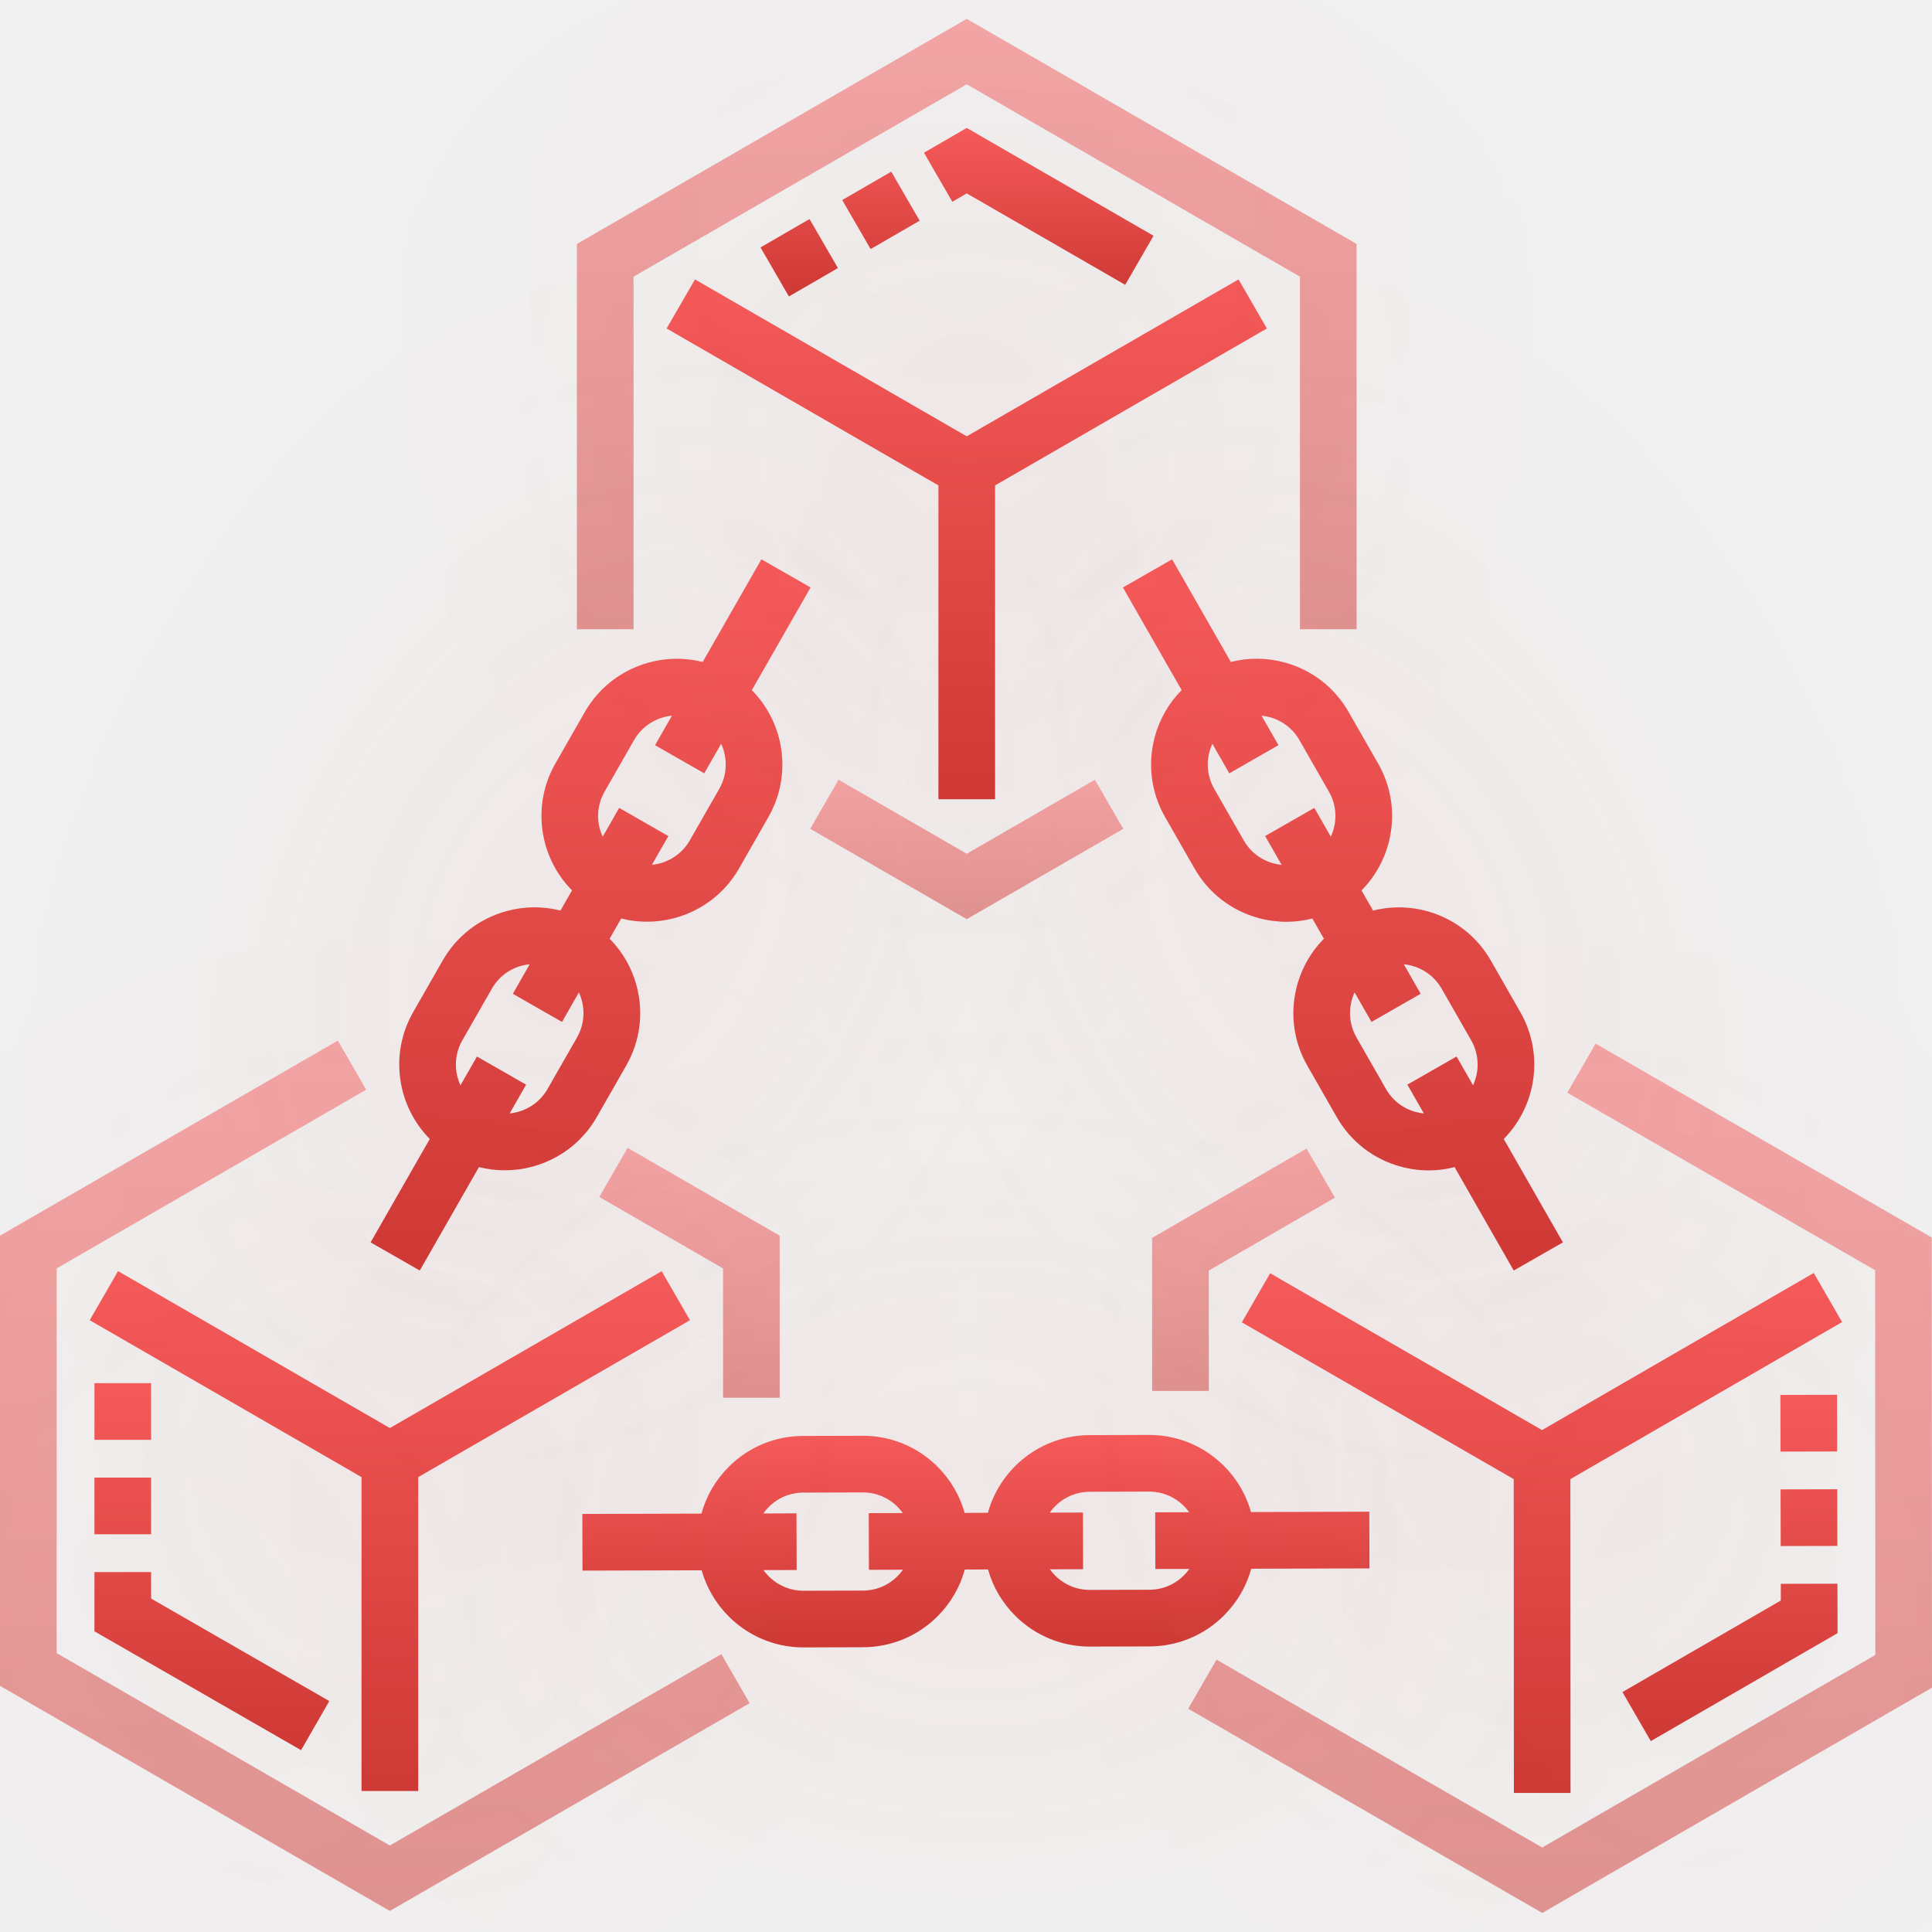
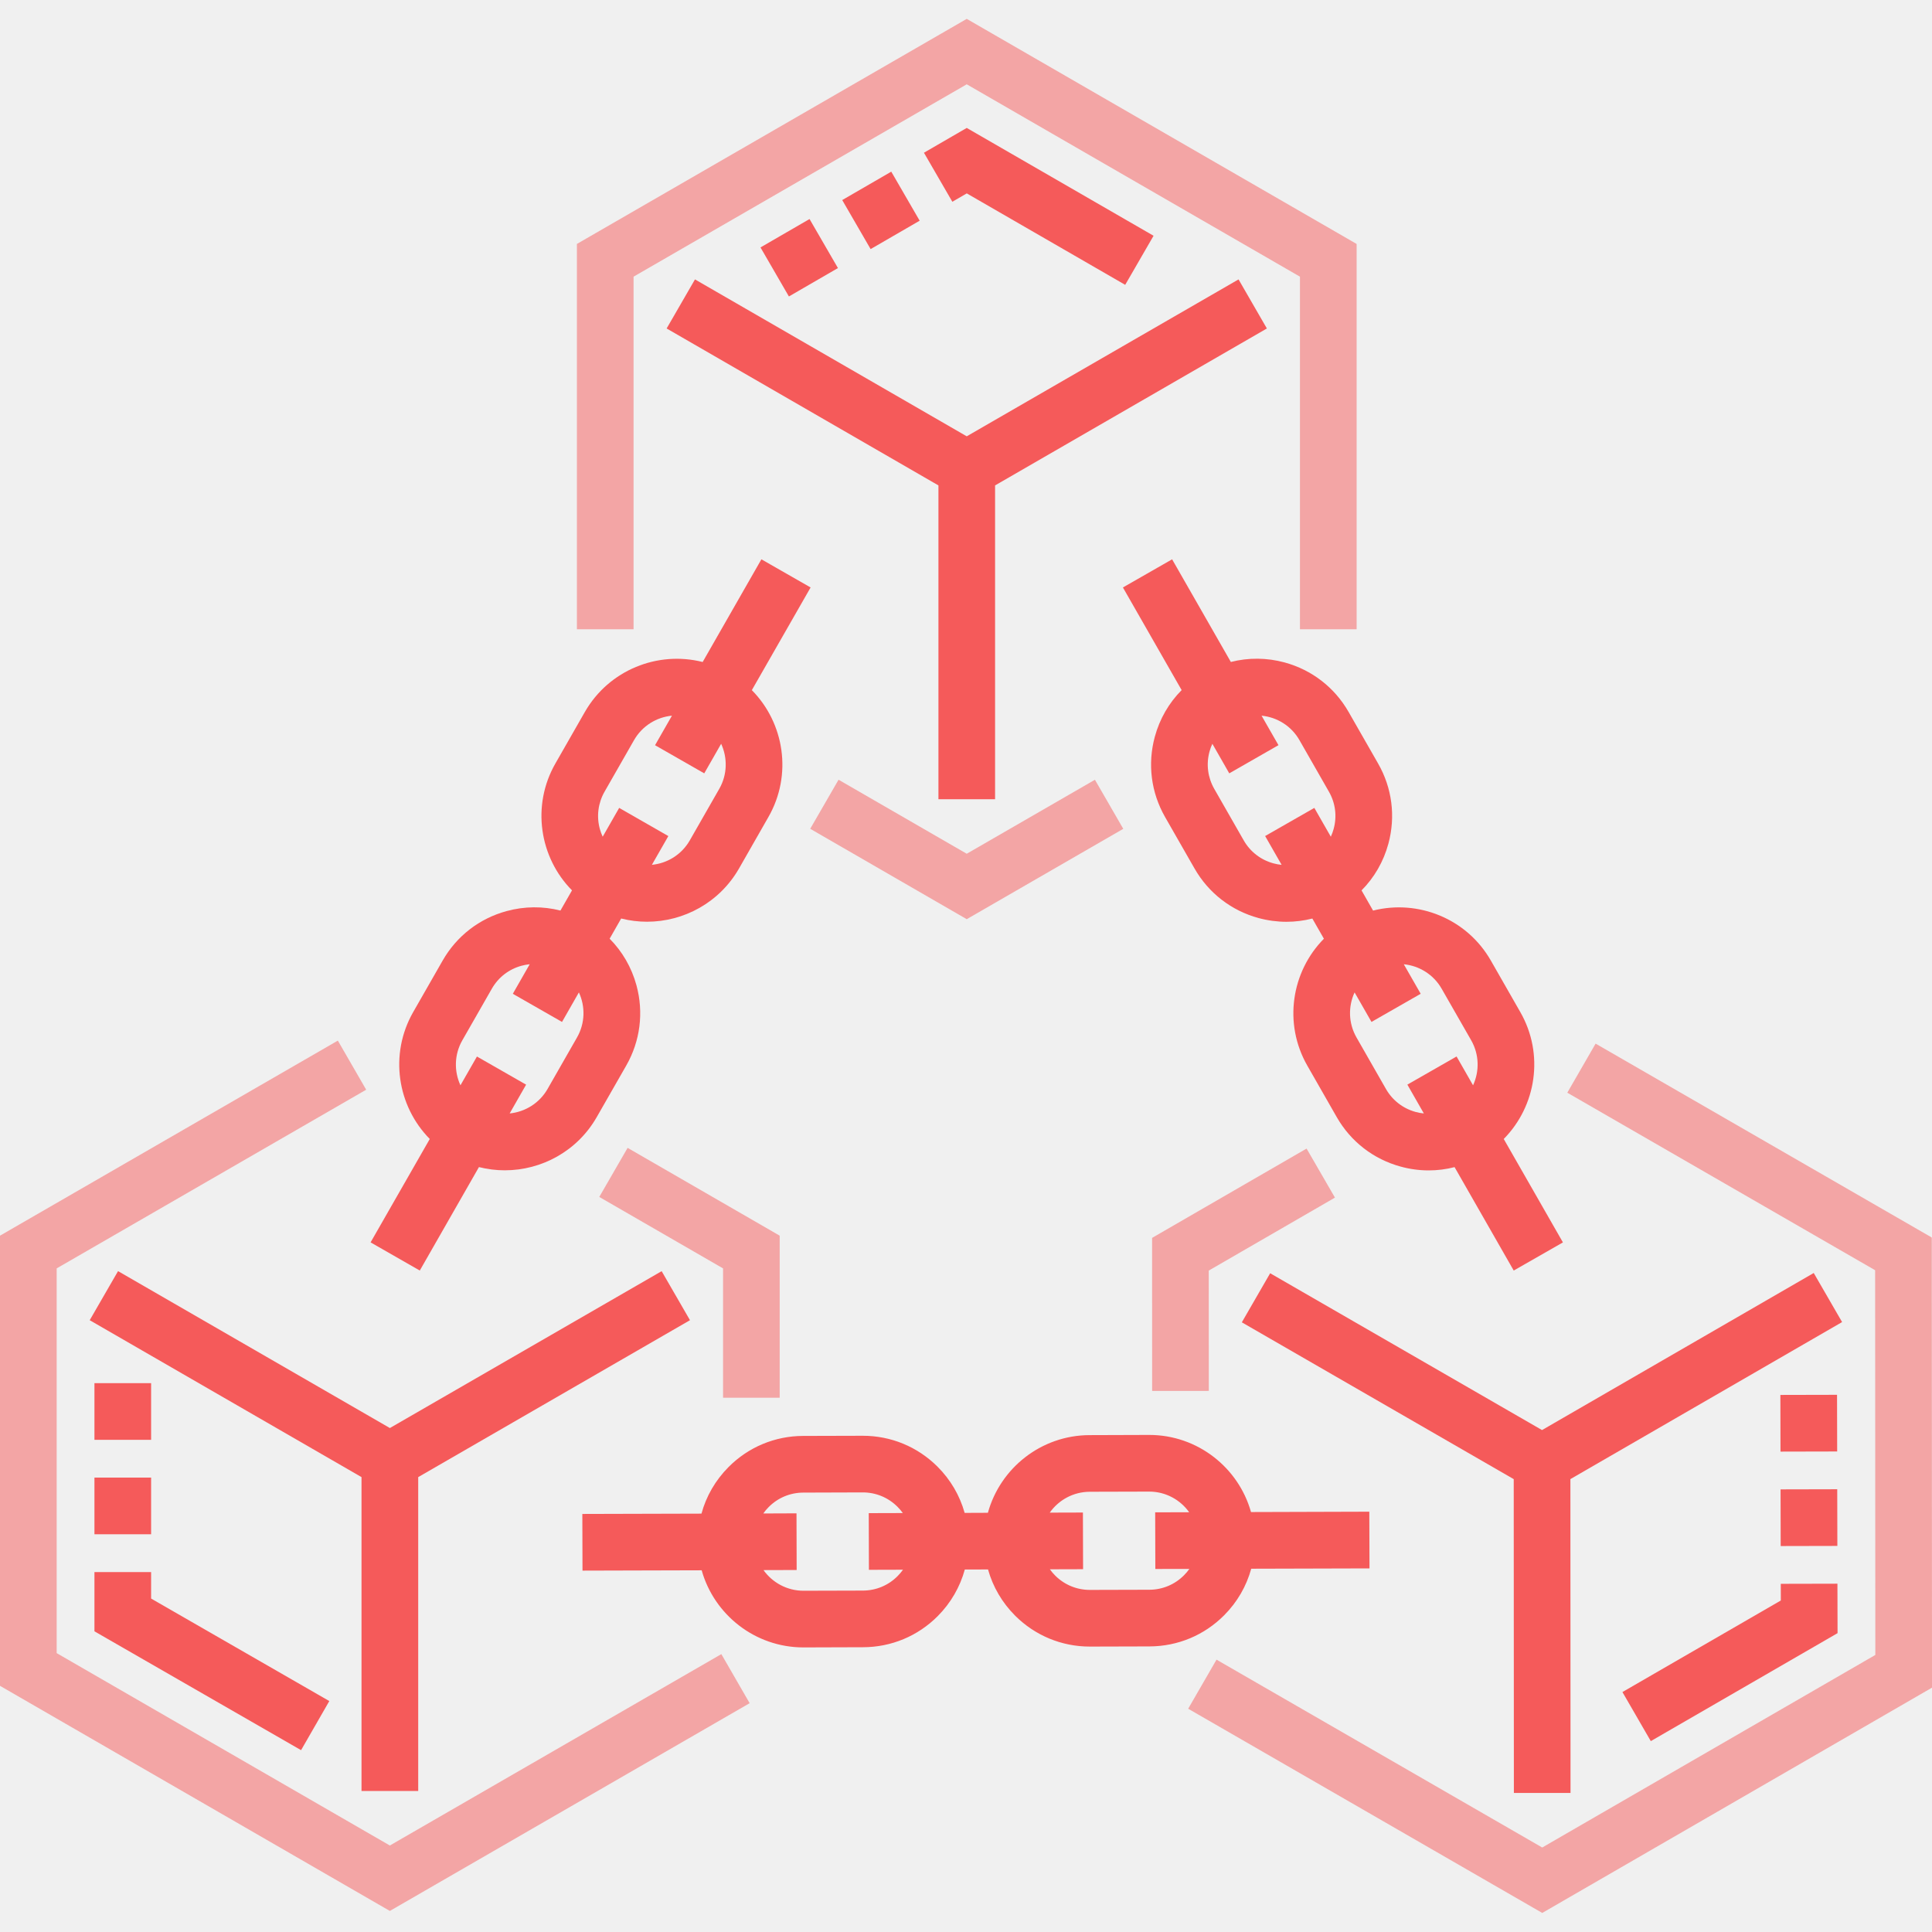
<svg xmlns="http://www.w3.org/2000/svg" width="60" height="60" viewBox="0 0 60 60" fill="none">
-   <g clip-path="url(#clip0)">
-     <g filter="url(#filter0_d)">
-       <path d="M39.895 20.573C39.34 20.422 38.767 20.419 38.225 20.558L36.401 17.37L34.873 18.244L36.697 21.432C36.302 21.829 36.015 22.325 35.864 22.88C35.634 23.726 35.747 24.611 36.182 25.373L37.098 26.973C37.533 27.734 38.239 28.28 39.086 28.511C39.372 28.588 39.664 28.627 39.953 28.627C40.224 28.627 40.493 28.593 40.756 28.526L41.115 29.153C40.104 30.176 39.852 31.786 40.599 33.093L41.514 34.693C41.95 35.455 42.656 36.001 43.503 36.231C43.789 36.309 44.081 36.348 44.37 36.348C44.641 36.348 44.911 36.314 45.173 36.246L47.01 39.458L48.538 38.584L46.7 35.372C47.711 34.349 47.964 32.739 47.215 31.432L46.3 29.832C45.553 28.524 44.036 27.926 42.642 28.279L42.284 27.652C42.679 27.255 42.966 26.76 43.117 26.204C43.347 25.358 43.234 24.472 42.798 23.711L41.883 22.112C41.448 21.35 40.741 20.804 39.895 20.573ZM44.772 30.706L45.688 32.306C45.943 32.751 45.947 33.272 45.747 33.705L45.235 32.81L43.707 33.684L44.219 34.579C44.134 34.571 44.049 34.556 43.965 34.533C43.572 34.426 43.244 34.172 43.042 33.819L42.127 32.219C41.873 31.774 41.867 31.253 42.068 30.82L42.593 31.737L44.121 30.863L43.596 29.946C44.071 29.992 44.518 30.261 44.772 30.706ZM40.818 25.09L39.29 25.964L39.802 26.859C39.717 26.851 39.632 26.835 39.547 26.812C39.155 26.705 38.827 26.452 38.625 26.099L37.71 24.499C37.508 24.145 37.455 23.734 37.562 23.342C37.585 23.257 37.615 23.176 37.651 23.099L38.176 24.017L39.704 23.142L39.179 22.226C39.654 22.272 40.101 22.54 40.355 22.985L41.27 24.585C41.473 24.938 41.526 25.349 41.418 25.742C41.395 25.826 41.366 25.907 41.33 25.985L40.818 25.09Z" fill="url(#paint0_linear)" />
-     </g>
-     <g filter="url(#filter1_d)">
-       <path d="M13.037 39.458L14.874 36.245C15.139 36.312 15.409 36.345 15.677 36.345C16.817 36.345 17.926 35.752 18.532 34.693L19.448 33.093C19.883 32.332 19.996 31.446 19.766 30.6C19.615 30.045 19.327 29.55 18.933 29.152L19.291 28.525C19.556 28.592 19.826 28.625 20.093 28.625C21.234 28.625 22.343 28.031 22.95 26.973L23.864 25.373C24.613 24.066 24.36 22.455 23.349 21.433L25.174 18.244L23.646 17.37L21.822 20.559C20.428 20.206 18.912 20.804 18.163 22.111L17.248 23.711C16.5 25.018 16.753 26.629 17.764 27.651L17.405 28.278C16.862 28.14 16.29 28.143 15.735 28.294C14.888 28.524 14.182 29.07 13.747 29.831L12.832 31.431C12.084 32.739 12.336 34.349 13.347 35.372L11.509 38.583L13.037 39.458ZM18.628 25.742C18.521 25.349 18.574 24.938 18.776 24.585L19.691 22.985C19.946 22.54 20.392 22.272 20.868 22.226L20.343 23.143L21.871 24.017L22.396 23.099C22.596 23.533 22.592 24.054 22.337 24.499L21.422 26.099C21.167 26.544 20.721 26.812 20.245 26.858L20.756 25.965L19.229 25.09L18.717 25.985C18.681 25.907 18.651 25.826 18.628 25.742ZM14.359 32.306L15.274 30.706C15.476 30.352 15.804 30.099 16.197 29.992C16.281 29.969 16.366 29.954 16.451 29.945L15.926 30.863L17.454 31.737L17.978 30.82C18.179 31.253 18.174 31.774 17.92 32.219L17.005 33.819C16.75 34.264 16.303 34.532 15.828 34.579L16.339 33.685L14.812 32.811L14.3 33.705C14.1 33.272 14.104 32.751 14.359 32.306Z" fill="url(#paint1_linear)" />
-     </g>
-     <g filter="url(#filter2_d)">
-       <path d="M38.858 48.718L42.531 48.708L42.525 46.947L38.851 46.958C38.463 45.577 37.192 44.563 35.69 44.563H35.681L33.837 44.569C32.331 44.573 31.062 45.596 30.68 46.981L29.958 46.984C29.807 46.444 29.519 45.95 29.111 45.544C28.491 44.928 27.669 44.589 26.795 44.589H26.786L24.943 44.594C24.066 44.596 23.242 44.94 22.624 45.562C22.218 45.971 21.932 46.466 21.785 47.007L18.085 47.017L18.09 48.777L21.791 48.767C22.179 50.148 23.45 51.162 24.952 51.162H24.962L26.804 51.156C27.681 51.154 28.506 50.81 29.124 50.188C29.529 49.78 29.815 49.284 29.963 48.743L30.684 48.741C30.835 49.281 31.123 49.775 31.531 50.181C32.151 50.797 32.973 51.136 33.847 51.136H33.856L35.699 51.131C36.576 51.128 37.4 50.785 38.019 50.162C38.424 49.755 38.71 49.259 38.858 48.718ZM27.876 48.947C27.589 49.236 27.207 49.395 26.8 49.397L24.957 49.402H24.952C24.442 49.402 23.988 49.149 23.711 48.761L24.741 48.758L24.736 46.998L23.705 47.002C23.754 46.931 23.81 46.865 23.872 46.803C24.159 46.514 24.541 46.355 24.948 46.354L26.791 46.348H26.795C27.201 46.348 27.582 46.506 27.87 46.792C27.932 46.853 27.988 46.919 28.038 46.989L26.98 46.992L26.985 48.752L28.043 48.749C27.993 48.819 27.937 48.885 27.876 48.947ZM35.694 49.371L33.851 49.376H33.847C33.441 49.376 33.06 49.219 32.772 48.933C32.711 48.871 32.654 48.806 32.605 48.736L33.636 48.733L33.631 46.973L32.601 46.976C32.876 46.586 33.33 46.33 33.843 46.328L35.685 46.323H35.69C36.201 46.323 36.654 46.576 36.931 46.964L35.875 46.967L35.88 48.726L36.937 48.724C36.888 48.794 36.832 48.86 36.77 48.922C36.483 49.21 36.101 49.37 35.694 49.371Z" fill="url(#paint2_linear)" />
-     </g>
-     <g filter="url(#filter3_d)">
-       <path d="M30.903 24.821V15.075L39.344 10.201L38.464 8.677L30.023 13.55L21.583 8.677L20.703 10.201L29.144 15.075V24.821H30.903Z" fill="url(#paint3_linear)" />
-     </g>
-     <g filter="url(#filter4_d)">
-       <path d="M56.327 39.534L47.889 44.412L39.446 39.542L38.566 41.066L47.01 45.936L47.015 55.682L48.774 55.682L48.77 45.935L57.208 41.058L56.327 39.534Z" fill="url(#paint4_linear)" />
-     </g>
-     <g filter="url(#filter5_d)">
-       <path d="M12.988 55.62V45.873L21.428 41L20.548 39.477L12.108 44.349L3.666 39.476L2.786 41L11.227 45.873V55.62H12.988Z" fill="url(#paint5_linear)" />
-     </g>
-     <path opacity="0.5" d="M19.676 8.592L30.023 2.618L40.371 8.592V19.543H42.131V7.576L30.023 0.586L17.916 7.576V19.543H19.676V8.592Z" fill="url(#paint6_linear)" />
-     <path opacity="0.5" d="M30.023 28.546L34.884 25.74L34.004 24.216L30.023 26.514L26.042 24.215L25.162 25.739L30.023 28.546Z" fill="url(#paint7_linear)" />
-     <path opacity="0.5" d="M12.107 57.314L1.76 51.339V39.391L11.372 33.842L10.492 32.317L0 38.375V52.355L12.107 59.346L23.281 52.894L22.402 51.37L12.107 57.314Z" fill="url(#paint8_linear)" />
-     <path opacity="0.5" d="M24.214 43.408V38.375L19.491 35.648L18.611 37.172L22.455 39.391V43.408H24.214Z" fill="url(#paint9_linear)" />
-     <path opacity="0.5" d="M59.993 38.432L49.553 32.411L48.674 33.935L58.234 39.448L58.24 51.396L47.895 57.376L37.78 51.542L36.9 53.066L47.896 59.408L60 52.412L59.993 38.432Z" fill="url(#paint10_linear)" />
-     <path opacity="0.5" d="M40.577 35.67L35.779 38.444L35.781 43.197L37.541 43.196L37.539 39.459L41.458 37.193L40.577 35.67Z" fill="url(#paint11_linear)" />
-     <g filter="url(#filter6_d)">
-       <path d="M24.5 9.207L23.618 7.684L25.141 6.802L26.023 8.325L24.5 9.207ZM34.944 8.846L30.024 6.006L29.576 6.266L28.694 4.743L30.023 3.973L35.825 7.322L34.944 8.846ZM27.038 7.736L26.156 6.213L27.679 5.331L28.561 6.854L27.038 7.736Z" fill="url(#paint12_linear)" />
-     </g>
-     <g filter="url(#filter7_d)">
-       <path d="M51.267 54.072L50.386 52.548L55.305 49.705L55.304 49.187L57.063 49.183L57.067 50.719L51.267 54.072ZM55.301 48.014L55.297 46.254L57.057 46.25L57.061 48.01L55.301 48.014ZM55.295 45.081L55.291 43.321L57.051 43.317L57.055 45.077L55.295 45.081Z" fill="url(#paint13_linear)" />
-     </g>
-     <g filter="url(#filter8_d)">
-       <path d="M9.35 54.353L2.933 50.662V48.822H4.693V49.645L10.227 52.828L9.35 54.353ZM2.933 47.648V45.888H4.693V47.648L2.933 47.648ZM4.693 44.715H2.933V42.955H4.693V44.715Z" fill="url(#paint14_linear)" />
-     </g>
-   </g>
-   <defs>
-     <filter id="filter0_d" x="4.873" y="-12.63" width="73.665" height="82.088" filterUnits="userSpaceOnUse" color-interpolation-filters="sRGB">
-       <feFlood flood-opacity="0" result="BackgroundImageFix" />
-       <feColorMatrix in="SourceAlpha" type="matrix" values="0 0 0 0 0 0 0 0 0 0 0 0 0 0 0 0 0 0 127 0" />
-       <feOffset />
-       <feGaussianBlur stdDeviation="15" />
-       <feColorMatrix type="matrix" values="0 0 0 0 0.882 0 0 0 0 0.286 0 0 0 0 0.278 0 0 0 0.2 0" />
-       <feBlend mode="normal" in2="BackgroundImageFix" result="effect1_dropShadow" />
-       <feBlend mode="normal" in="SourceGraphic" in2="effect1_dropShadow" result="shape" />
-     </filter>
-     <filter id="filter1_d" x="-18.491" y="-12.63" width="73.665" height="82.088" filterUnits="userSpaceOnUse" color-interpolation-filters="sRGB">
-       <feFlood flood-opacity="0" result="BackgroundImageFix" />
-       <feColorMatrix in="SourceAlpha" type="matrix" values="0 0 0 0 0 0 0 0 0 0 0 0 0 0 0 0 0 0 127 0" />
-       <feOffset />
-       <feGaussianBlur stdDeviation="15" />
-       <feColorMatrix type="matrix" values="0 0 0 0 0.882 0 0 0 0 0.286 0 0 0 0 0.278 0 0 0 0.2 0" />
-       <feBlend mode="normal" in2="BackgroundImageFix" result="effect1_dropShadow" />
-       <feBlend mode="normal" in="SourceGraphic" in2="effect1_dropShadow" result="shape" />
-     </filter>
-     <filter id="filter2_d" x="-11.915" y="14.563" width="84.445" height="66.599" filterUnits="userSpaceOnUse" color-interpolation-filters="sRGB">
-       <feFlood flood-opacity="0" result="BackgroundImageFix" />
-       <feColorMatrix in="SourceAlpha" type="matrix" values="0 0 0 0 0 0 0 0 0 0 0 0 0 0 0 0 0 0 127 0" />
-       <feOffset />
-       <feGaussianBlur stdDeviation="15" />
-       <feColorMatrix type="matrix" values="0 0 0 0 0.882 0 0 0 0 0.286 0 0 0 0 0.278 0 0 0 0.2 0" />
-       <feBlend mode="normal" in2="BackgroundImageFix" result="effect1_dropShadow" />
-       <feBlend mode="normal" in="SourceGraphic" in2="effect1_dropShadow" result="shape" />
-     </filter>
-     <filter id="filter3_d" x="-9.297" y="-21.323" width="78.641" height="76.144" filterUnits="userSpaceOnUse" color-interpolation-filters="sRGB">
-       <feFlood flood-opacity="0" result="BackgroundImageFix" />
-       <feColorMatrix in="SourceAlpha" type="matrix" values="0 0 0 0 0 0 0 0 0 0 0 0 0 0 0 0 0 0 127 0" />
-       <feOffset />
-       <feGaussianBlur stdDeviation="15" />
-       <feColorMatrix type="matrix" values="0 0 0 0 0.882 0 0 0 0 0.286 0 0 0 0 0.278 0 0 0 0.2 0" />
-       <feBlend mode="normal" in2="BackgroundImageFix" result="effect1_dropShadow" />
-       <feBlend mode="normal" in="SourceGraphic" in2="effect1_dropShadow" result="shape" />
-     </filter>
-     <filter id="filter4_d" x="8.566" y="9.534" width="78.642" height="76.148" filterUnits="userSpaceOnUse" color-interpolation-filters="sRGB">
-       <feFlood flood-opacity="0" result="BackgroundImageFix" />
-       <feColorMatrix in="SourceAlpha" type="matrix" values="0 0 0 0 0 0 0 0 0 0 0 0 0 0 0 0 0 0 127 0" />
-       <feOffset />
-       <feGaussianBlur stdDeviation="15" />
-       <feColorMatrix type="matrix" values="0 0 0 0 0.882 0 0 0 0 0.286 0 0 0 0 0.278 0 0 0 0.2 0" />
-       <feBlend mode="normal" in2="BackgroundImageFix" result="effect1_dropShadow" />
-       <feBlend mode="normal" in="SourceGraphic" in2="effect1_dropShadow" result="shape" />
-     </filter>
-     <filter id="filter5_d" x="-27.214" y="9.476" width="78.641" height="76.144" filterUnits="userSpaceOnUse" color-interpolation-filters="sRGB">
-       <feFlood flood-opacity="0" result="BackgroundImageFix" />
-       <feColorMatrix in="SourceAlpha" type="matrix" values="0 0 0 0 0 0 0 0 0 0 0 0 0 0 0 0 0 0 127 0" />
-       <feOffset />
-       <feGaussianBlur stdDeviation="15" />
-       <feColorMatrix type="matrix" values="0 0 0 0 0.882 0 0 0 0 0.286 0 0 0 0 0.278 0 0 0 0.2 0" />
-       <feBlend mode="normal" in2="BackgroundImageFix" result="effect1_dropShadow" />
-       <feBlend mode="normal" in="SourceGraphic" in2="effect1_dropShadow" result="shape" />
-     </filter>
-     <filter id="filter6_d" x="-6.382" y="-26.027" width="72.206" height="65.234" filterUnits="userSpaceOnUse" color-interpolation-filters="sRGB">
-       <feFlood flood-opacity="0" result="BackgroundImageFix" />
-       <feColorMatrix in="SourceAlpha" type="matrix" values="0 0 0 0 0 0 0 0 0 0 0 0 0 0 0 0 0 0 127 0" />
-       <feOffset />
-       <feGaussianBlur stdDeviation="15" />
-       <feColorMatrix type="matrix" values="0 0 0 0 0.882 0 0 0 0 0.286 0 0 0 0 0.278 0 0 0 0.2 0" />
-       <feBlend mode="normal" in2="BackgroundImageFix" result="effect1_dropShadow" />
-       <feBlend mode="normal" in="SourceGraphic" in2="effect1_dropShadow" result="shape" />
-     </filter>
-     <filter id="filter7_d" x="20.386" y="13.317" width="66.681" height="70.755" filterUnits="userSpaceOnUse" color-interpolation-filters="sRGB">
-       <feFlood flood-opacity="0" result="BackgroundImageFix" />
-       <feColorMatrix in="SourceAlpha" type="matrix" values="0 0 0 0 0 0 0 0 0 0 0 0 0 0 0 0 0 0 127 0" />
-       <feOffset />
-       <feGaussianBlur stdDeviation="15" />
-       <feColorMatrix type="matrix" values="0 0 0 0 0.882 0 0 0 0 0.286 0 0 0 0 0.278 0 0 0 0.2 0" />
-       <feBlend mode="normal" in2="BackgroundImageFix" result="effect1_dropShadow" />
-       <feBlend mode="normal" in="SourceGraphic" in2="effect1_dropShadow" result="shape" />
-     </filter>
-     <filter id="filter8_d" x="-27.067" y="12.955" width="67.294" height="71.398" filterUnits="userSpaceOnUse" color-interpolation-filters="sRGB">
-       <feFlood flood-opacity="0" result="BackgroundImageFix" />
-       <feColorMatrix in="SourceAlpha" type="matrix" values="0 0 0 0 0 0 0 0 0 0 0 0 0 0 0 0 0 0 127 0" />
-       <feOffset />
-       <feGaussianBlur stdDeviation="15" />
-       <feColorMatrix type="matrix" values="0 0 0 0 0.882 0 0 0 0 0.286 0 0 0 0 0.278 0 0 0 0.2 0" />
-       <feBlend mode="normal" in2="BackgroundImageFix" result="effect1_dropShadow" />
-       <feBlend mode="normal" in="SourceGraphic" in2="effect1_dropShadow" result="shape" />
-     </filter>
-     <linearGradient id="paint0_linear" x1="41.706" y1="17.37" x2="41.706" y2="46.557" gradientUnits="userSpaceOnUse">
-       <stop stop-color="#F55A5A" />
-       <stop offset="1" stop-color="#C12E28" />
-     </linearGradient>
-     <linearGradient id="paint1_linear" x1="18.341" y1="17.37" x2="18.341" y2="46.557" gradientUnits="userSpaceOnUse">
-       <stop stop-color="#F55A5A" />
-       <stop offset="1" stop-color="#C12E28" />
-     </linearGradient>
-     <linearGradient id="paint2_linear" x1="30.308" y1="44.563" x2="30.308" y2="53.283" gradientUnits="userSpaceOnUse">
-       <stop stop-color="#F55A5A" />
-       <stop offset="1" stop-color="#C12E28" />
-     </linearGradient>
-     <linearGradient id="paint3_linear" x1="30.023" y1="8.677" x2="30.023" y2="30.01" gradientUnits="userSpaceOnUse">
-       <stop stop-color="#F55A5A" />
-       <stop offset="1" stop-color="#C12E28" />
-     </linearGradient>
-     <linearGradient id="paint4_linear" x1="47.887" y1="39.534" x2="47.887" y2="60.873" gradientUnits="userSpaceOnUse">
-       <stop stop-color="#F55A5A" />
-       <stop offset="1" stop-color="#C12E28" />
-     </linearGradient>
-     <linearGradient id="paint5_linear" x1="12.107" y1="39.476" x2="12.107" y2="60.809" gradientUnits="userSpaceOnUse">
-       <stop stop-color="#F55A5A" />
-       <stop offset="1" stop-color="#C12E28" />
-     </linearGradient>
-     <linearGradient id="paint6_linear" x1="30.024" y1="0.586" x2="30.024" y2="25.637" gradientUnits="userSpaceOnUse">
-       <stop stop-color="#F55A5A" />
-       <stop offset="1" stop-color="#C12E28" />
-     </linearGradient>
-     <linearGradient id="paint7_linear" x1="30.023" y1="24.215" x2="30.023" y2="29.938" gradientUnits="userSpaceOnUse">
-       <stop stop-color="#F55A5A" />
-       <stop offset="1" stop-color="#C12E28" />
-     </linearGradient>
-     <linearGradient id="paint8_linear" x1="11.641" y1="32.317" x2="11.641" y2="68.033" gradientUnits="userSpaceOnUse">
-       <stop stop-color="#F55A5A" />
-       <stop offset="1" stop-color="#C12E28" />
-     </linearGradient>
-     <linearGradient id="paint9_linear" x1="21.413" y1="35.648" x2="21.413" y2="45.903" gradientUnits="userSpaceOnUse">
-       <stop stop-color="#F55A5A" />
-       <stop offset="1" stop-color="#C12E28" />
-     </linearGradient>
-     <linearGradient id="paint10_linear" x1="48.45" y1="32.411" x2="48.45" y2="68.085" gradientUnits="userSpaceOnUse">
-       <stop stop-color="#F55A5A" />
-       <stop offset="1" stop-color="#C12E28" />
-     </linearGradient>
-     <linearGradient id="paint11_linear" x1="38.618" y1="35.67" x2="38.618" y2="45.616" gradientUnits="userSpaceOnUse">
-       <stop stop-color="#F55A5A" />
-       <stop offset="1" stop-color="#C12E28" />
-     </linearGradient>
-     <linearGradient id="paint12_linear" x1="29.721" y1="3.973" x2="29.721" y2="10.89" gradientUnits="userSpaceOnUse">
-       <stop stop-color="#F55A5A" />
-       <stop offset="1" stop-color="#C12E28" />
-     </linearGradient>
-     <linearGradient id="paint13_linear" x1="53.726" y1="43.317" x2="53.726" y2="57.529" gradientUnits="userSpaceOnUse">
-       <stop stop-color="#F55A5A" />
-       <stop offset="1" stop-color="#C12E28" />
-     </linearGradient>
-     <linearGradient id="paint14_linear" x1="6.58" y1="42.955" x2="6.58" y2="58.017" gradientUnits="userSpaceOnUse">
-       <stop stop-color="#F55A5A" />
-       <stop offset="1" stop-color="#C12E28" />
-     </linearGradient>
-     <clipPath id="clip0">
-       <rect width="60" height="60" fill="white" />
-     </clipPath>
-   </defs>
+   <path d="M39.895 20.573C39.34 20.422 38.767 20.419 38.225 20.558L36.401 17.37L34.873 18.244L36.697 21.432C36.302 21.829 36.015 22.325 35.864 22.88C35.634 23.726 35.747 24.611 36.182 25.373L37.098 26.973C37.533 27.734 38.239 28.28 39.086 28.511C39.372 28.588 39.664 28.627 39.953 28.627C40.224 28.627 40.493 28.593 40.756 28.526L41.115 29.153C40.104 30.176 39.852 31.786 40.599 33.093L41.514 34.693C41.95 35.455 42.656 36.001 43.503 36.231C43.789 36.309 44.081 36.348 44.37 36.348C44.641 36.348 44.911 36.314 45.173 36.246L47.01 39.458L48.538 38.584L46.7 35.372C47.711 34.349 47.964 32.739 47.215 31.432L46.3 29.832C45.553 28.524 44.036 27.926 42.642 28.279L42.284 27.652C42.679 27.255 42.966 26.76 43.117 26.204C43.347 25.358 43.234 24.472 42.798 23.711L41.883 22.112C41.448 21.35 40.741 20.804 39.895 20.573ZM44.772 30.706L45.688 32.306C45.943 32.751 45.947 33.272 45.747 33.705L45.235 32.81L43.707 33.684L44.219 34.579C44.134 34.571 44.049 34.556 43.965 34.533C43.572 34.426 43.244 34.172 43.042 33.819L42.127 32.219C41.873 31.774 41.867 31.253 42.068 30.82L42.593 31.737L44.121 30.863L43.596 29.946C44.071 29.992 44.518 30.261 44.772 30.706ZM40.818 25.09L39.29 25.964L39.802 26.859C39.717 26.851 39.632 26.835 39.547 26.812C39.155 26.705 38.827 26.452 38.625 26.099L37.71 24.499C37.508 24.145 37.455 23.734 37.562 23.342C37.585 23.257 37.615 23.176 37.651 23.099L38.176 24.017L39.704 23.142L39.179 22.226C39.654 22.272 40.101 22.54 40.355 22.985L41.27 24.585C41.473 24.938 41.526 25.349 41.418 25.742C41.395 25.826 41.366 25.907 41.33 25.985L40.818 25.09Z" fill="#F55A5A" />
+   <path d="M13.037 39.458L14.874 36.245C15.139 36.312 15.409 36.345 15.677 36.345C16.817 36.345 17.926 35.752 18.532 34.693L19.448 33.093C19.883 32.332 19.996 31.446 19.766 30.6C19.615 30.045 19.327 29.55 18.933 29.152L19.291 28.525C19.556 28.592 19.826 28.625 20.093 28.625C21.234 28.625 22.343 28.031 22.95 26.973L23.864 25.373C24.613 24.066 24.36 22.455 23.349 21.433L25.174 18.244L23.646 17.37L21.822 20.559C20.428 20.206 18.912 20.804 18.163 22.111L17.248 23.711C16.5 25.018 16.753 26.629 17.764 27.651L17.405 28.278C16.862 28.14 16.29 28.143 15.735 28.294C14.888 28.524 14.182 29.07 13.747 29.831L12.832 31.431C12.084 32.739 12.336 34.349 13.347 35.372L11.509 38.583L13.037 39.458ZM18.628 25.742C18.521 25.349 18.574 24.938 18.776 24.585L19.691 22.985C19.946 22.54 20.392 22.272 20.868 22.226L20.343 23.143L21.871 24.017L22.396 23.099C22.596 23.533 22.592 24.054 22.337 24.499L21.422 26.099C21.167 26.544 20.721 26.812 20.245 26.858L20.756 25.965L19.229 25.09L18.717 25.985C18.681 25.907 18.651 25.826 18.628 25.742ZM14.359 32.306L15.274 30.706C15.476 30.352 15.804 30.099 16.197 29.992C16.281 29.969 16.366 29.954 16.451 29.945L15.926 30.863L17.454 31.737L17.978 30.82C18.179 31.253 18.174 31.774 17.92 32.219L17.005 33.819C16.75 34.264 16.303 34.532 15.828 34.579L16.339 33.685L14.812 32.811L14.3 33.705C14.1 33.272 14.104 32.751 14.359 32.306Z" fill="#F55A5A" />
+   <path d="M38.858 48.718L42.531 48.708L42.525 46.947L38.851 46.958C38.463 45.577 37.192 44.563 35.69 44.563H35.681L33.837 44.569C32.331 44.573 31.062 45.596 30.68 46.981L29.958 46.984C29.807 46.444 29.519 45.95 29.111 45.544C28.491 44.928 27.669 44.589 26.795 44.589H26.786L24.943 44.594C24.066 44.596 23.242 44.94 22.624 45.562C22.218 45.971 21.932 46.466 21.785 47.007L18.085 47.017L18.09 48.777L21.791 48.767C22.179 50.148 23.45 51.162 24.952 51.162H24.962L26.804 51.156C27.681 51.154 28.506 50.81 29.124 50.188C29.529 49.78 29.815 49.284 29.963 48.743L30.684 48.741C30.835 49.281 31.123 49.775 31.531 50.181C32.151 50.797 32.973 51.136 33.847 51.136H33.856L35.699 51.131C36.576 51.128 37.4 50.785 38.019 50.162C38.424 49.755 38.71 49.259 38.858 48.718ZM27.876 48.947C27.589 49.236 27.207 49.395 26.8 49.397L24.957 49.402H24.952C24.442 49.402 23.988 49.149 23.711 48.761L24.741 48.758L24.736 46.998L23.705 47.002C23.754 46.931 23.81 46.865 23.872 46.803C24.159 46.514 24.541 46.355 24.948 46.354L26.791 46.348H26.795C27.201 46.348 27.582 46.506 27.87 46.792C27.932 46.853 27.988 46.919 28.038 46.989L26.98 46.992L26.985 48.752L28.043 48.749C27.993 48.819 27.937 48.885 27.876 48.947ZM35.694 49.371L33.851 49.376H33.847C33.441 49.376 33.06 49.219 32.772 48.933C32.711 48.871 32.654 48.806 32.605 48.736L33.636 48.733L33.631 46.973L32.601 46.976C32.876 46.586 33.33 46.33 33.843 46.328L35.685 46.323H35.69C36.201 46.323 36.654 46.576 36.931 46.964L35.875 46.967L35.88 48.726L36.937 48.724C36.888 48.794 36.832 48.86 36.77 48.922C36.483 49.21 36.101 49.37 35.694 49.371Z" fill="#F55A5A" />
+   <path d="M30.903 24.821V15.075L39.344 10.201L38.464 8.677L30.023 13.55L21.583 8.677L20.703 10.201L29.144 15.075V24.821H30.903Z" fill="#F55A5A" />
+   <path d="M56.327 39.534L47.889 44.412L39.446 39.542L38.566 41.066L47.01 45.936L47.015 55.682L48.774 55.682L48.77 45.935L57.208 41.058L56.327 39.534Z" fill="#F55A5A" />
+   <path d="M12.988 55.62V45.873L21.428 41L20.548 39.477L12.108 44.349L3.666 39.476L2.786 41L11.227 45.873V55.62H12.988Z" fill="#F55A5A" />
+   <path opacity="0.5" d="M19.676 8.592L30.023 2.618L40.371 8.592V19.543H42.131V7.576L30.023 0.586L17.916 7.576V19.543H19.676V8.592Z" fill="#F55A5A" />
+   <path opacity="0.5" d="M30.023 28.546L34.884 25.74L34.004 24.216L30.023 26.514L26.042 24.215L25.162 25.739L30.023 28.546Z" fill="#F55A5A" />
+   <path opacity="0.5" d="M12.107 57.314L1.76 51.339V39.391L11.372 33.842L10.492 32.317L0 38.375V52.355L12.107 59.346L23.281 52.894L22.402 51.37L12.107 57.314Z" fill="#F55A5A" />
+   <path opacity="0.5" d="M24.214 43.408V38.375L19.491 35.648L18.611 37.172L22.455 39.391V43.408H24.214Z" fill="#F55A5A" />
+   <path opacity="0.5" d="M59.993 38.432L49.553 32.411L48.674 33.935L58.234 39.448L58.24 51.396L47.895 57.376L37.78 51.542L36.9 53.066L47.896 59.408L60 52.412L59.993 38.432Z" fill="#F55A5A" />
+   <path opacity="0.5" d="M40.577 35.67L35.779 38.444L35.781 43.197L37.541 43.196L37.539 39.459L41.458 37.193L40.577 35.67Z" fill="#F55A5A" />
+   <path d="M24.5 9.207L23.618 7.684L25.141 6.802L26.023 8.325L24.5 9.207ZM34.944 8.846L30.024 6.006L29.576 6.266L28.694 4.743L30.023 3.973L35.825 7.322L34.944 8.846ZM27.038 7.736L26.156 6.213L27.679 5.331L28.561 6.854L27.038 7.736Z" fill="#F55A5A" />
+   <path d="M51.267 54.072L50.386 52.548L55.305 49.705L55.304 49.187L57.063 49.183L57.067 50.719L51.267 54.072ZM55.301 48.014L55.297 46.254L57.057 46.25L57.061 48.01L55.301 48.014ZM55.295 45.081L55.291 43.321L57.051 43.317L57.055 45.077L55.295 45.081Z" fill="#F55A5A" />
+   <path d="M9.35 54.353L2.933 50.662V48.822H4.693V49.645L10.227 52.828L9.35 54.353ZM2.933 47.648V45.888H4.693V47.648L2.933 47.648ZM4.693 44.715H2.933V42.955H4.693V44.715Z" fill="#F55A5A" />
</svg>
